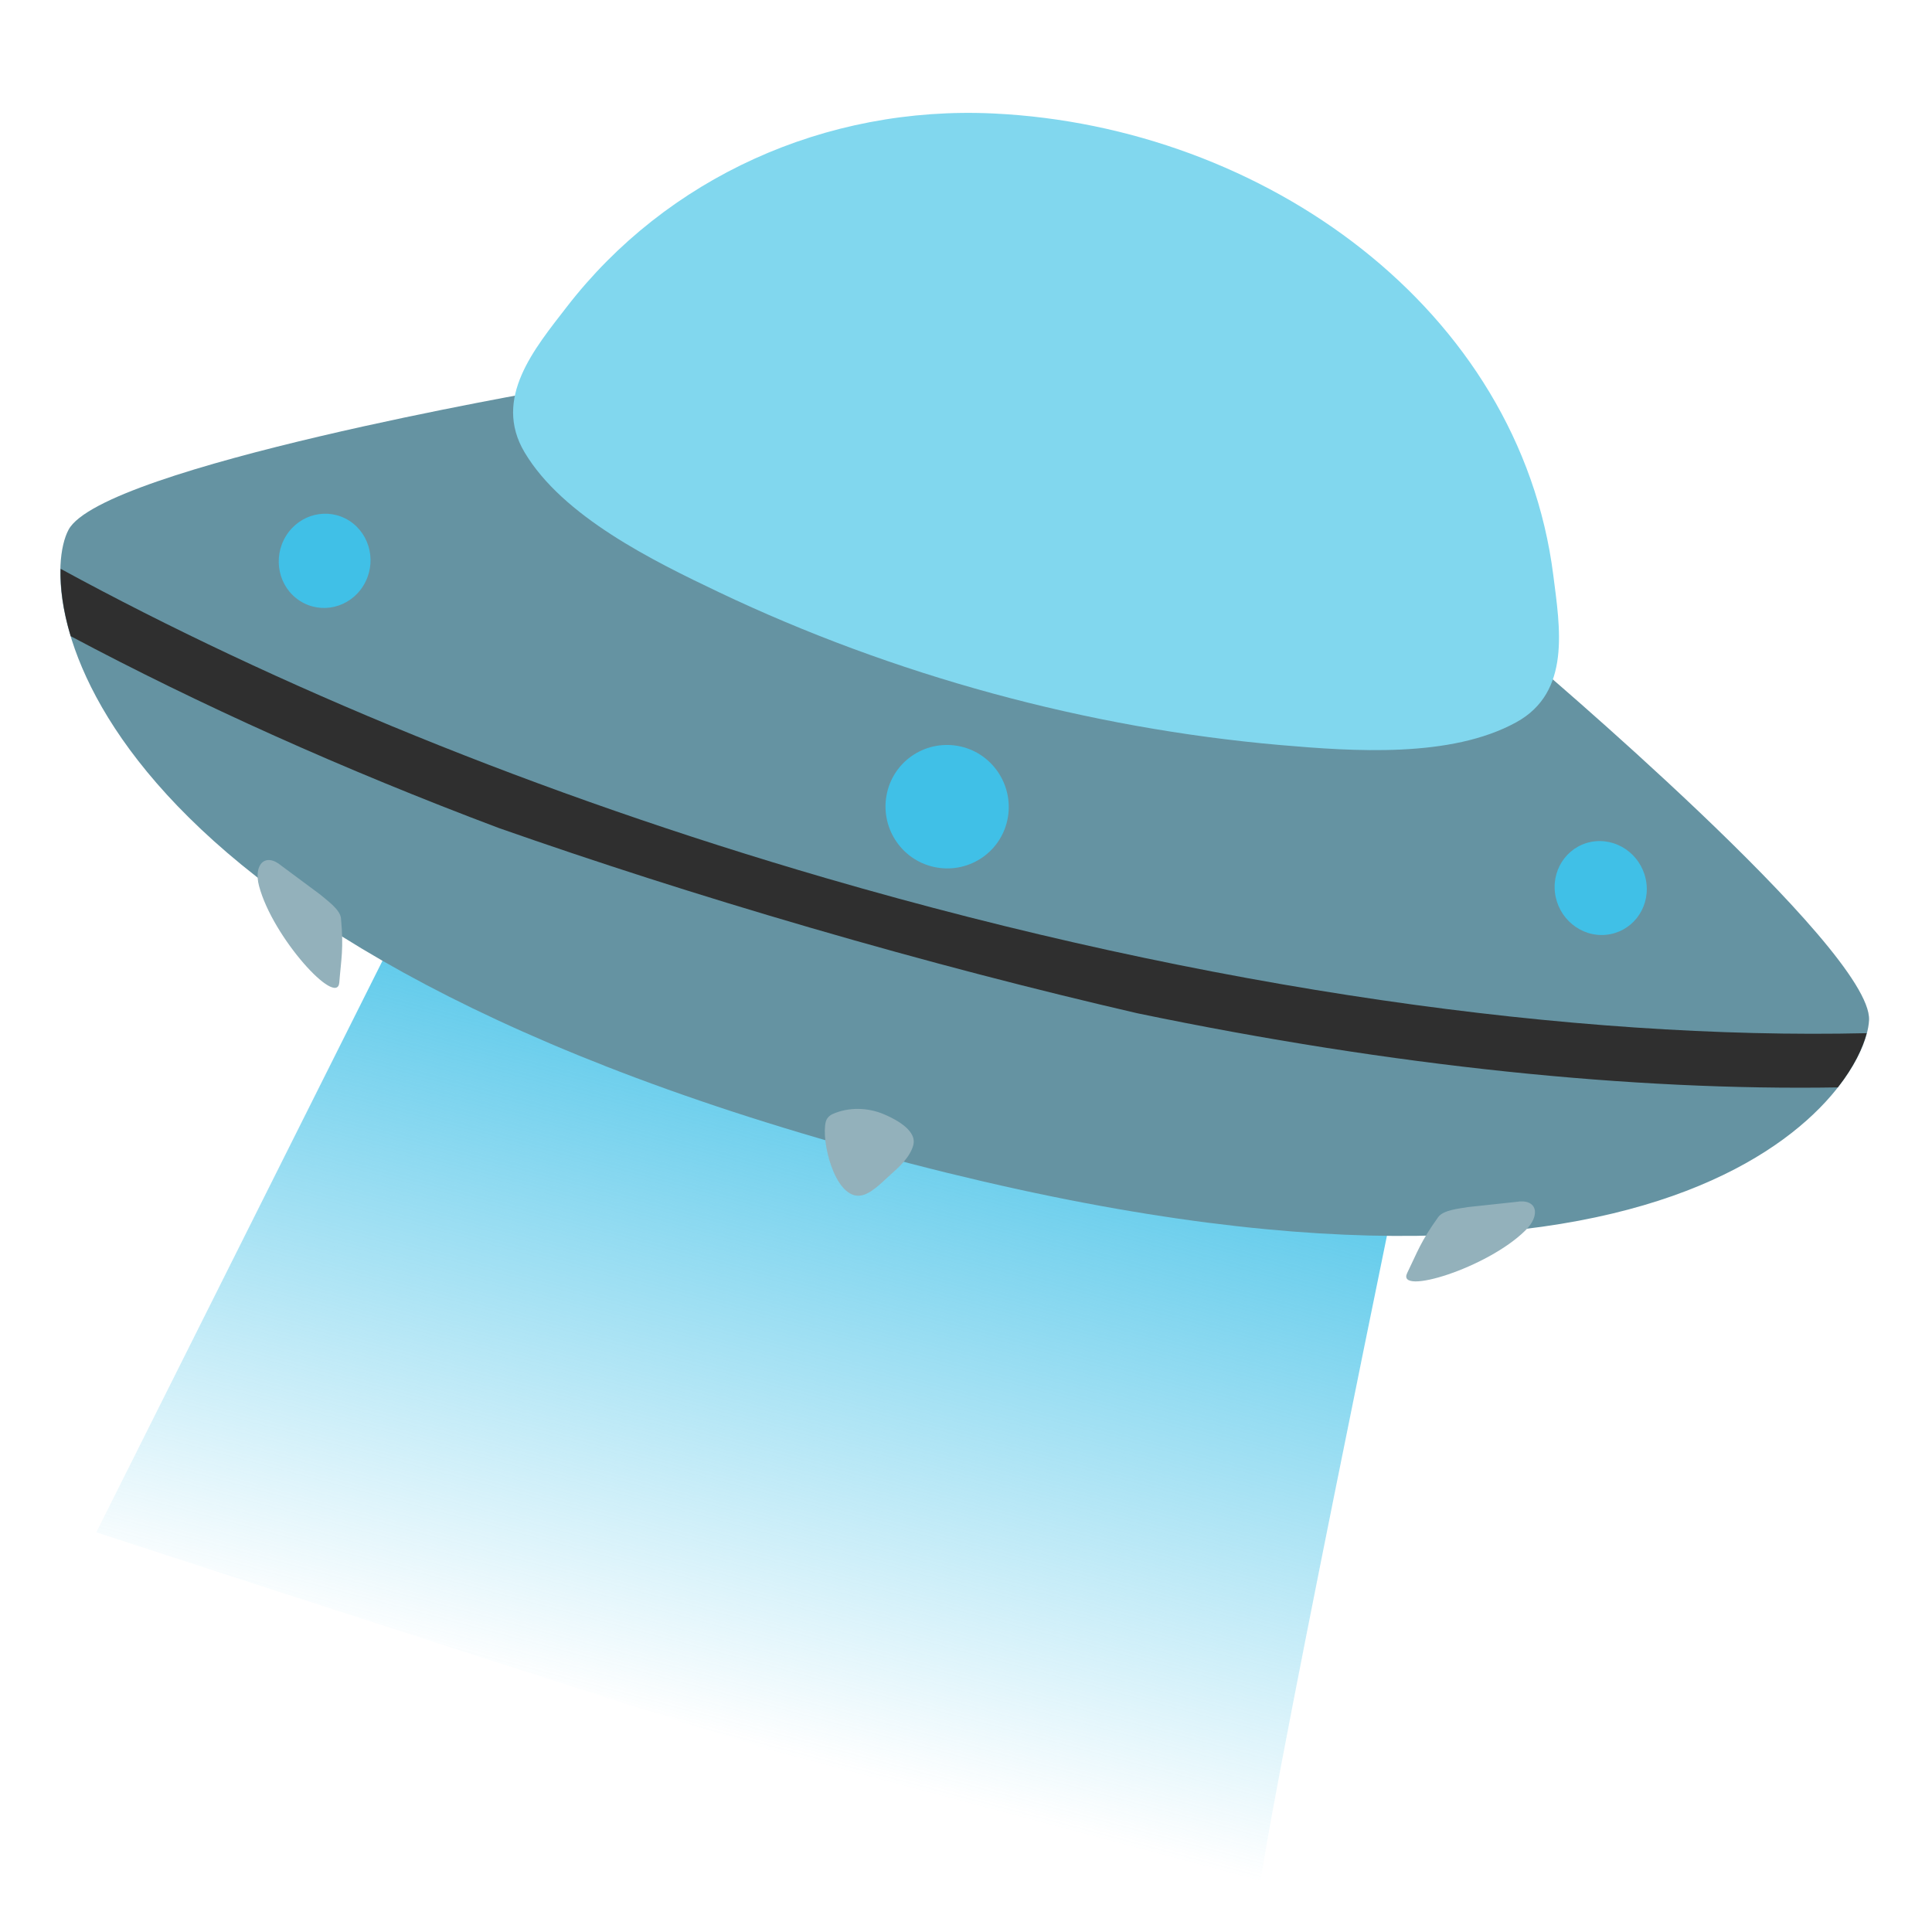
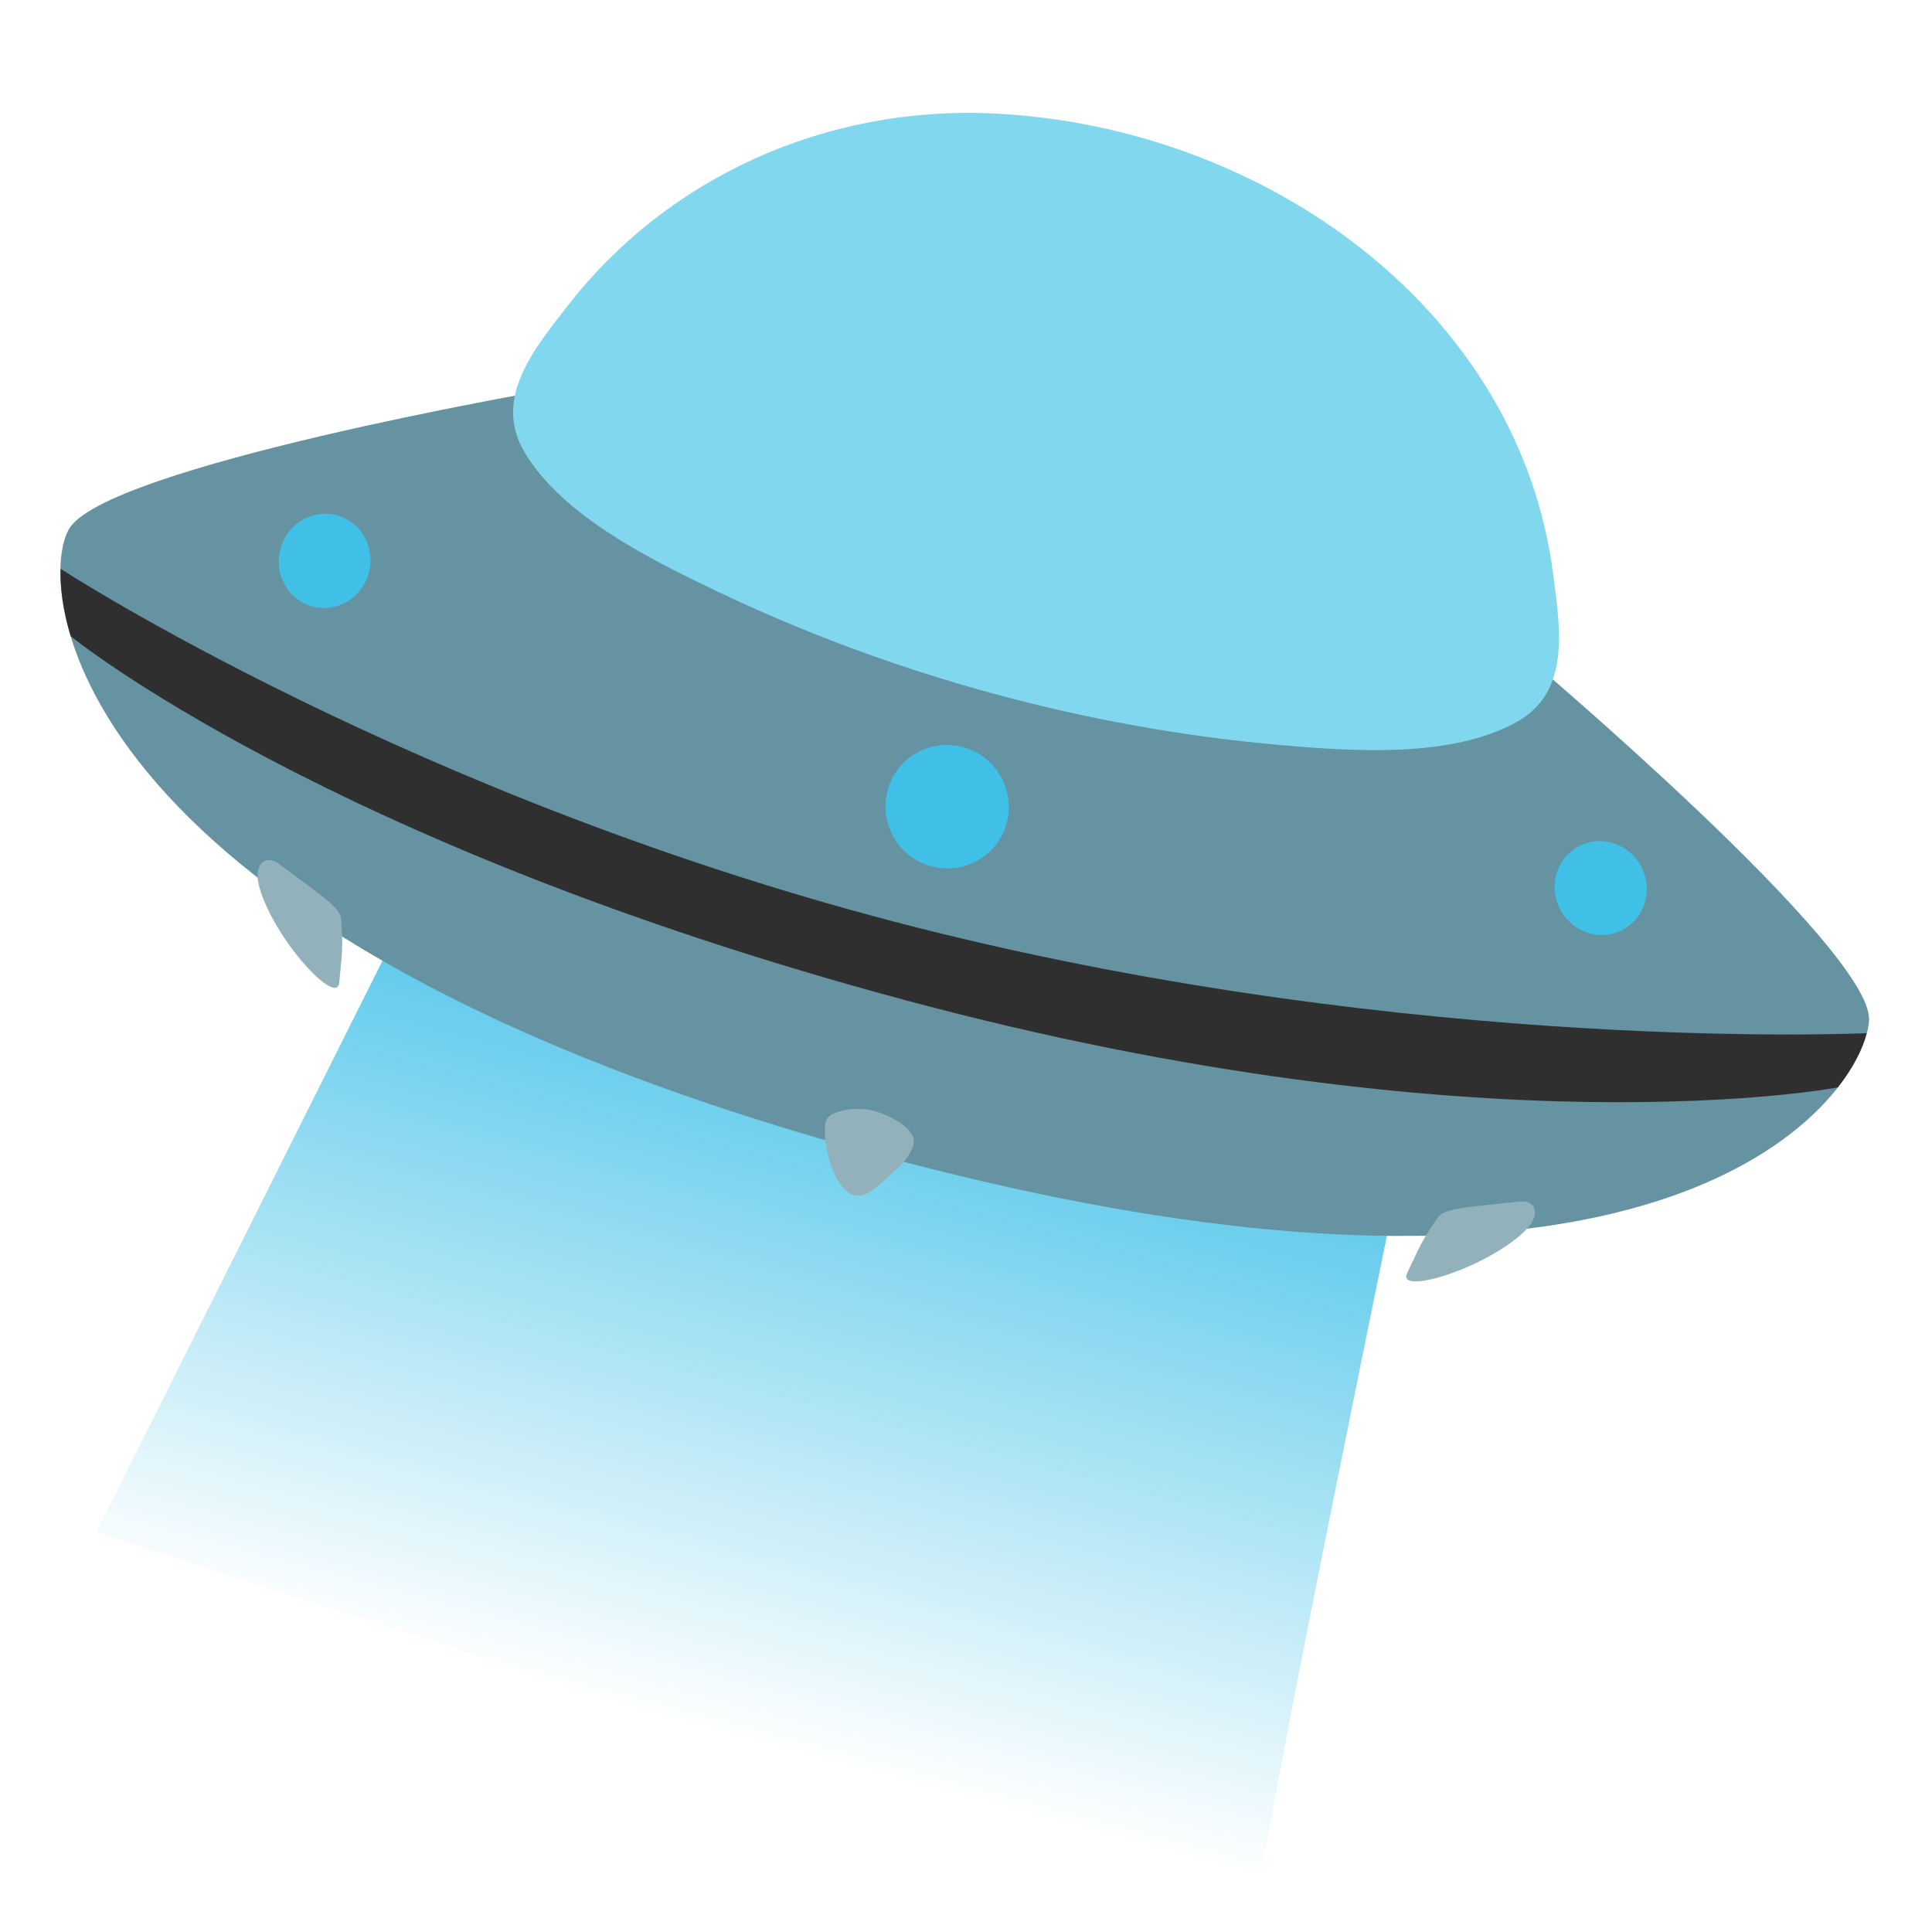
<svg xmlns="http://www.w3.org/2000/svg" width="100%" height="100%" viewBox="0 0 128 128" version="1.1" xml:space="preserve" style="fill-rule:evenodd;clip-rule:evenodd;stroke-linejoin:round;stroke-miterlimit:2;" id="svg12634">
  <path d="M30.94,52.47L6.38,101.52C6.38,101.52 83.82,126.84 83.44,125.65C83.06,124.46 93.67,73.21 93.67,73.21L30.94,52.47Z" style="fill:url(#_Linear1);fill-rule:nonzero;" id="path12592" />
  <path d="M123.83,67.58C124.04,62.86 101.15,43.53 101.15,43.53L36.19,25.84C36.19,25.84 6.76,30.93 4.54,35.1C2.32,39.27 4.54,61.92 57.92,76.45C111.3,90.98 123.62,72.3 123.83,67.58Z" style="fill:rgb(101,147,162);fill-rule:nonzero;" id="path12594" />
-   <path id="path12601" clip-path="none" style="fill:#2f2f2f;fill-opacity:1;fill-rule:nonzero;stroke-width:0.454" d="M 4.016 37.686 C 3.984 38.903 4.158 40.408 4.686 42.15 C 13.195 46.679 22.732 50.976 33.049 54.859 C 39.374 57.078 46.196 59.282 53.66 61.455 C 61.417 63.713 68.617 65.576 75.361 67.133 C 92.337 70.659 108.207 72.269 121.76 72.043 C 122.833 70.674 123.421 69.423 123.672 68.451 C 104.325 68.896 80.151 65.578 54.695 58.17 C 35.551 52.594 18.277 45.453 4.016 37.686 z " />
+   <path id="path12601" clip-path="none" style="fill:#2f2f2f;fill-opacity:1;fill-rule:nonzero;stroke-width:0.454" d="m 4.016,37.686 c -0.032,1.218 0.143,2.723 0.67,4.465 0,0 16.867,13.776 55.206,24.089 38.339,10.313 61.868,5.803 61.868,5.803 1.073,-1.369 1.661,-2.62 1.912,-3.592 0,0 -29.704,1.397 -62.848,-6.981 C 27.681,53.092 4.016,37.686 4.016,37.686 Z" />
  <path d="m 24.07,38.806 c -0.904,1.464 -2.782,1.912 -4.201,1.004 -1.418,-0.907 -1.826,-2.838 -0.922,-4.302 0.904,-1.464 2.782,-1.912 4.201,-1.004 1.416,0.92 1.826,2.838 0.922,4.302 z" style="fill:#40c0e7;fill-rule:nonzero;stroke-width:1" id="path12605" />
  <path d="m 109.084,58.549 c 0.193,1.71 -1.008,3.222 -2.683,3.384 -1.676,0.162 -3.189,-1.104 -3.383,-2.814 -0.193,-1.71 1.008,-3.222 2.683,-3.384 1.682,-0.151 3.189,1.104 3.383,2.814 z" style="clip-rule:evenodd;fill:#40c0e7;fill-rule:nonzero;stroke-width:1;stroke-linejoin:round;stroke-miterlimit:2" id="path12605-8" />
  <path d="m 66.734,54.358 c -0.494,2.207 -2.678,3.571 -4.879,3.075 -2.201,-0.496 -3.582,-2.693 -3.088,-4.901 0.494,-2.207 2.678,-3.571 4.879,-3.075 2.201,0.496 3.581,2.713 3.088,4.901 z" style="fill:#40c0e7;fill-rule:nonzero;stroke-width:1" id="path12611" />
  <g id="g12621">
    <path d="M102.91,38.11C100.67,20.45 83.73,8.38 65.85,7.52C54.64,6.98 44.15,11.8 37.56,20.32C35.42,23.09 32.63,26.39 34.75,29.96C37.28,34.22 43.25,37.15 47.64,39.24C59.2,44.74 72.03,48.24 84.81,49.36C89.66,49.78 96.12,50.24 100.46,47.85C104.1,45.85 103.35,41.58 102.91,38.11Z" style="fill:rgb(129,215,238);fill-rule:nonzero;" id="path12619" />
  </g>
  <g id="g12625">
    <path d="M18.66,57.37L21.22,59.27C21.66,59.65 22.54,60.26 22.59,60.84C22.78,62.86 22.6,63.54 22.48,65.09C22.35,66.78 18.07,62.13 17.16,58.69C16.79,57.29 17.56,56.44 18.66,57.37ZM100.44,79.63L97.27,79.97C96.7,80.07 95.63,80.16 95.29,80.63C94.11,82.27 93.91,82.95 93.23,84.34C92.48,85.87 98.54,84.02 101.06,81.52C102.09,80.52 101.86,79.38 100.44,79.63ZM60.43,75.2C60.1,74.54 59.12,74.06 58.58,73.83C57.52,73.37 56.23,73.33 55.16,73.81C54.94,73.91 54.77,74.09 54.71,74.32C54.39,75.58 55.28,79.27 56.9,79.22C57.64,79.2 58.45,78.31 58.97,77.85C59.56,77.33 60.27,76.69 60.5,75.9C60.57,75.65 60.54,75.41 60.43,75.2Z" style="fill:rgb(147,177,187);fill-rule:nonzero;" id="path12623" />
  </g>
  <defs id="defs12632">
    <linearGradient id="_Linear1" x1="0" y1="0" x2="1" y2="0" gradientUnits="userSpaceOnUse" gradientTransform="matrix(-13.889,51.8998,-51.8998,-13.889,63.914,63.7198)">
      <stop offset="0" style="stop-color:rgb(64,192,231);stop-opacity:1" id="stop12627" />
      <stop offset="1" style="stop-color:rgb(64,192,231);stop-opacity:0" id="stop12629" />
    </linearGradient>
  </defs>
</svg>
